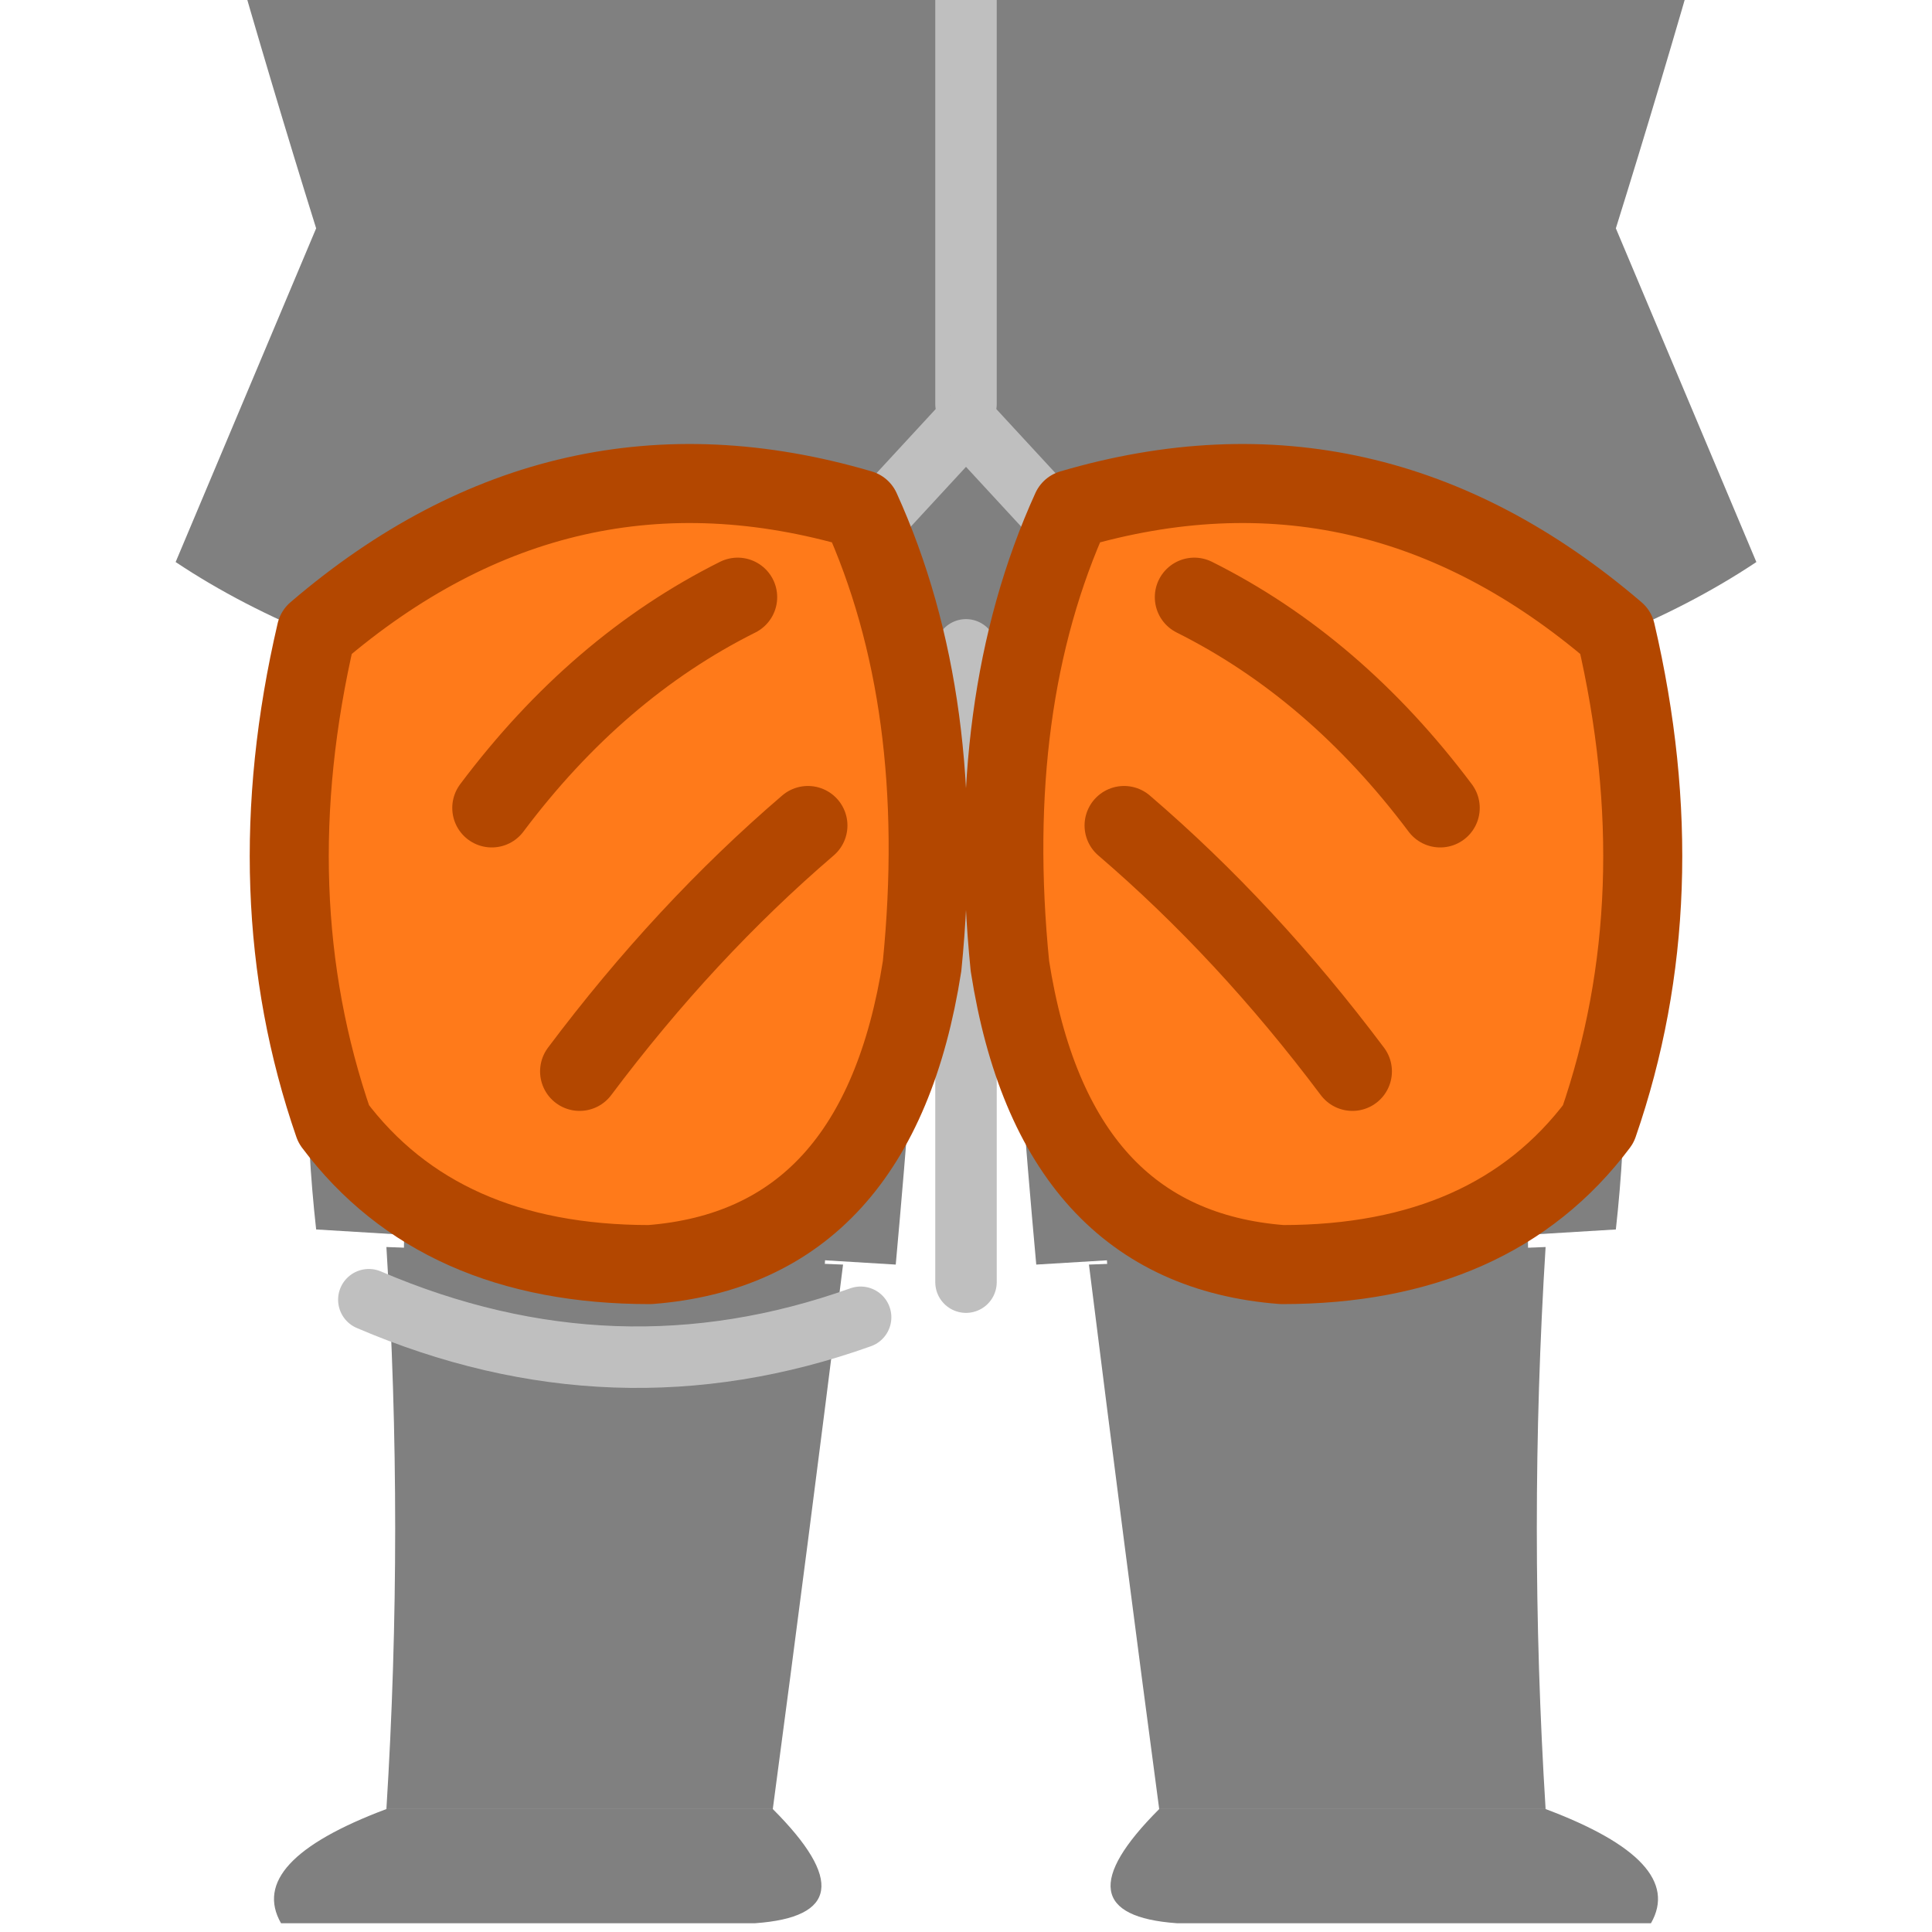
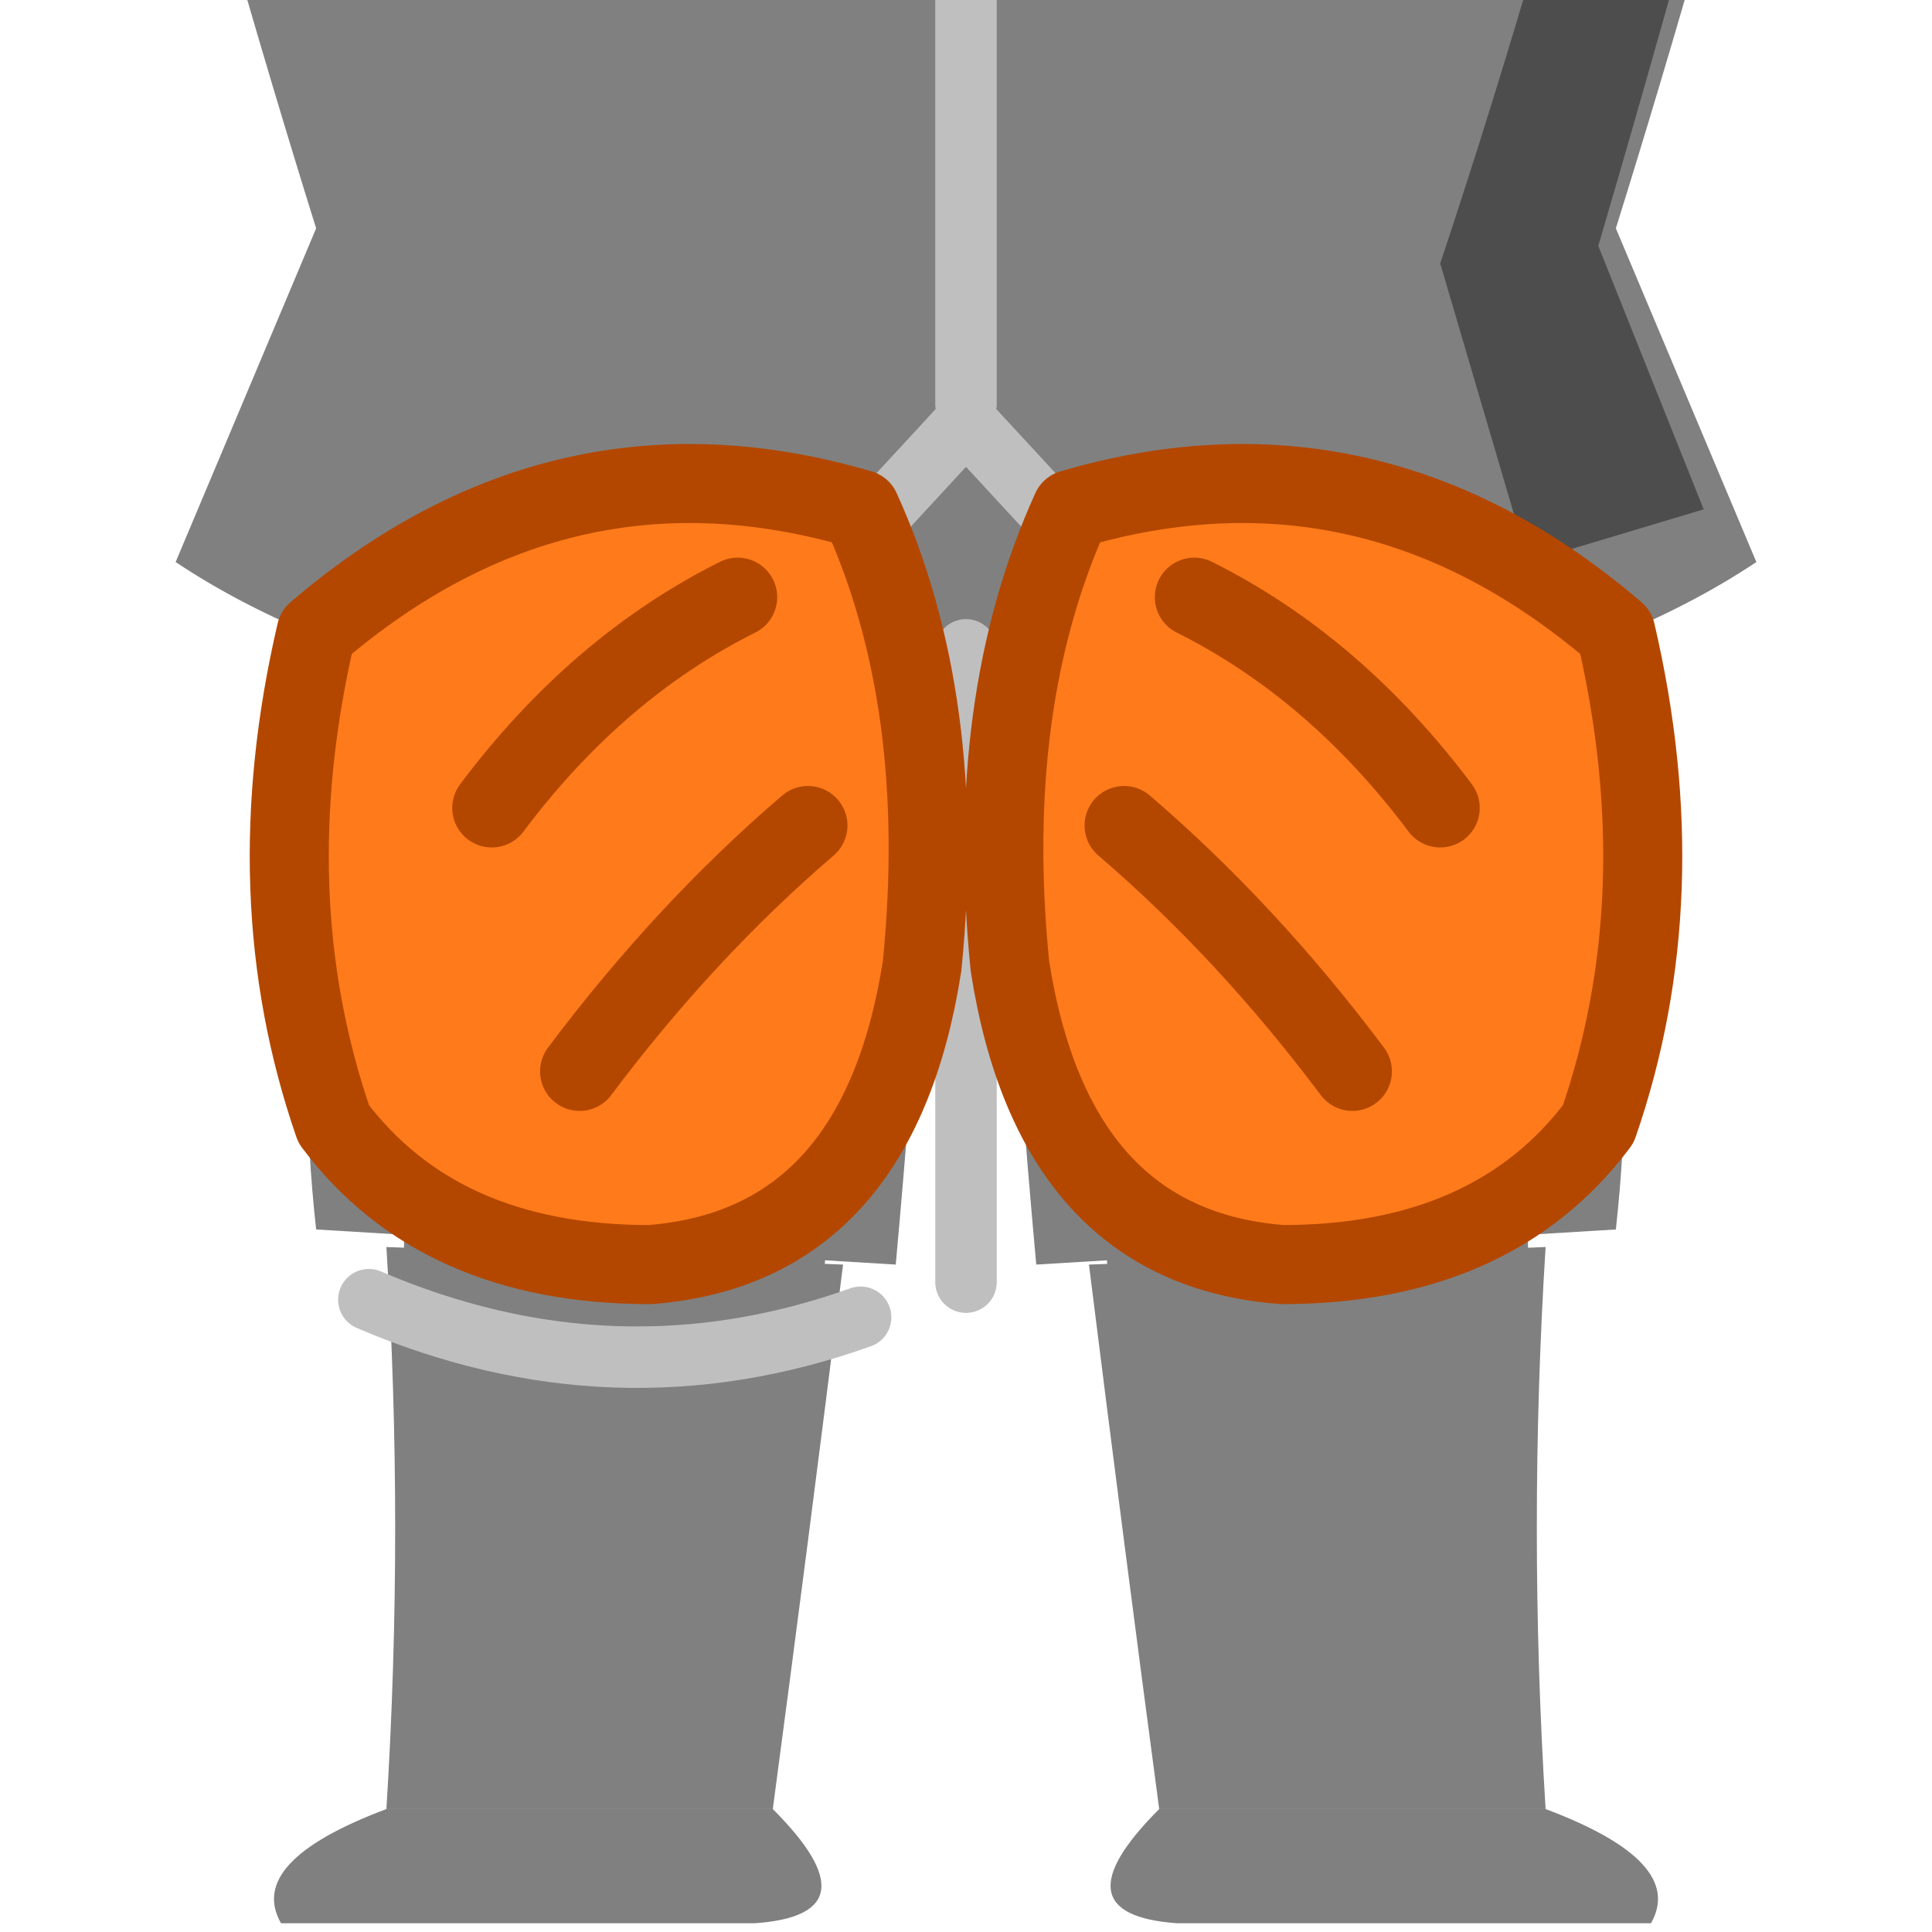
<svg viewBox="13 26 22 22">
  <path fill="#808080" d="M13.6 15.2 Q17.4 12.6 20.6 12.6 L27.4 12.6 Q30.6 12.6 34.4 15.2 L33.4 21.6 Q32.4 25.4 31.4 28.6 L33 32.4 Q30 34.4 24 34.4 Q18 34.4 15 32.4 L16.6 28.6 Q15.6 25.4 14.6 21.6 Z" />
+   <path fill="#4d4d4d" d="M27.6 12.8 Q30.8 12.9 34.2 15.4 L33.2 21.6 Q32.2 25.4 31.2 28.8 L32.4 31.8 L30.4 32.4 L29.4 29 Q30.6 25.4 31.6 21.4 L32.4 17.4 Q30.4 14.2 27.8 14.1 Z" />
  <path fill="#808080" d="M17.4 33 Q16.2 36.4 16.6 40 L23.2 40.4 Q23.6 36 23.6 33.2 Z" />
  <circle fill="#808080" cx="20" cy="40.2" r="2.4" />
  <path fill="#808080" d="M17.4 40.2 L22.6 40.4 Q22.2 43.6 21.8 46.6 L17.4 46.6 Q17.6 43.4 17.4 40.2 Z" />
  <path fill="#808080" d="M17.4 46.6 L21.8 46.6 Q23 47.8 21.6 47.9 L16.2 47.9 Q15.8 47.2 17.4 46.6 Z" />
  <g transform="translate(48 0) scale(-1 1)">
    <path fill="#808080" d="M17.4 33 Q16.2 36.4 16.6 40 L23.2 40.4 Q23.6 36 23.6 33.2 Z" />
    <circle fill="#808080" cx="20" cy="40.2" r="2.4" />
    <path fill="#808080" d="M17.4 40.2 L22.6 40.4 Q22.2 43.6 21.8 46.6 L17.4 46.6 Q17.6 43.4 17.4 40.2 Z" />
    <path fill="#808080" d="M17.4 46.6 L21.8 46.6 Q23 47.8 21.6 47.9 L16.2 47.9 Q15.8 47.2 17.4 46.6 Z" />
  </g>
  <path fill="none" stroke="#bfbfbf" stroke-width="0.7" stroke-linecap="round" d="M24 22.4 L24 30.6" />
  <path fill="none" stroke="#bfbfbf" stroke-width="0.7" stroke-linecap="round" d="M24 30.8 L21.6 33.4 M24 30.8 L26.4 33.4" />
  <path fill="none" stroke="#bfbfbf" stroke-width="0.7" stroke-linecap="round" d="M24 33.4 L24 40.6" />
  <path fill="none" stroke="#bfbfbf" stroke-width="0.7" stroke-linecap="round" d="M17.2 40.8 Q20 42 22.8 41" />
  <path fill="#ff7a1a" d="M22.8 31.8 Q19.4 30.8 16.6 33.2 Q15.9 36.2 16.8 38.8 Q18 40.4 20.4 40.4 Q23 40.2 23.5 37 Q23.8 34 22.8 31.8 Z" />
  <g transform="translate(48 0) scale(-1 1)">
    <path fill="#ff7a1a" d="M22.8 31.8 Q19.4 30.8 16.6 33.2 Q15.9 36.2 16.8 38.8 Q18 40.4 20.4 40.4 Q23 40.2 23.5 37 Q23.8 34 22.8 31.8 Z" />
  </g>
  <path fill="none" stroke="#b34700" stroke-width="0.9" stroke-linecap="round" stroke-linejoin="round" d="M22.8 31.8 Q19.4 30.8 16.6 33.2 Q15.9 36.2 16.8 38.8 Q18 40.4 20.4 40.4 Q23 40.2 23.5 37 Q23.8 34 22.8 31.8 Z M21.4 32.8 Q19.8 33.6 18.6 35.2 M22.2 35.4 Q20.8 36.6 19.6 38.2" />
  <g transform="translate(48 0) scale(-1 1)">
    <path fill="none" stroke="#b34700" stroke-width="0.9" stroke-linecap="round" stroke-linejoin="round" d="M22.8 31.8 Q19.4 30.8 16.6 33.2 Q15.9 36.2 16.8 38.8 Q18 40.4 20.4 40.4 Q23 40.2 23.5 37 Q23.8 34 22.8 31.8 Z M21.4 32.8 Q19.8 33.6 18.6 35.2 M22.2 35.4 Q20.8 36.6 19.6 38.2" />
  </g>
</svg>
